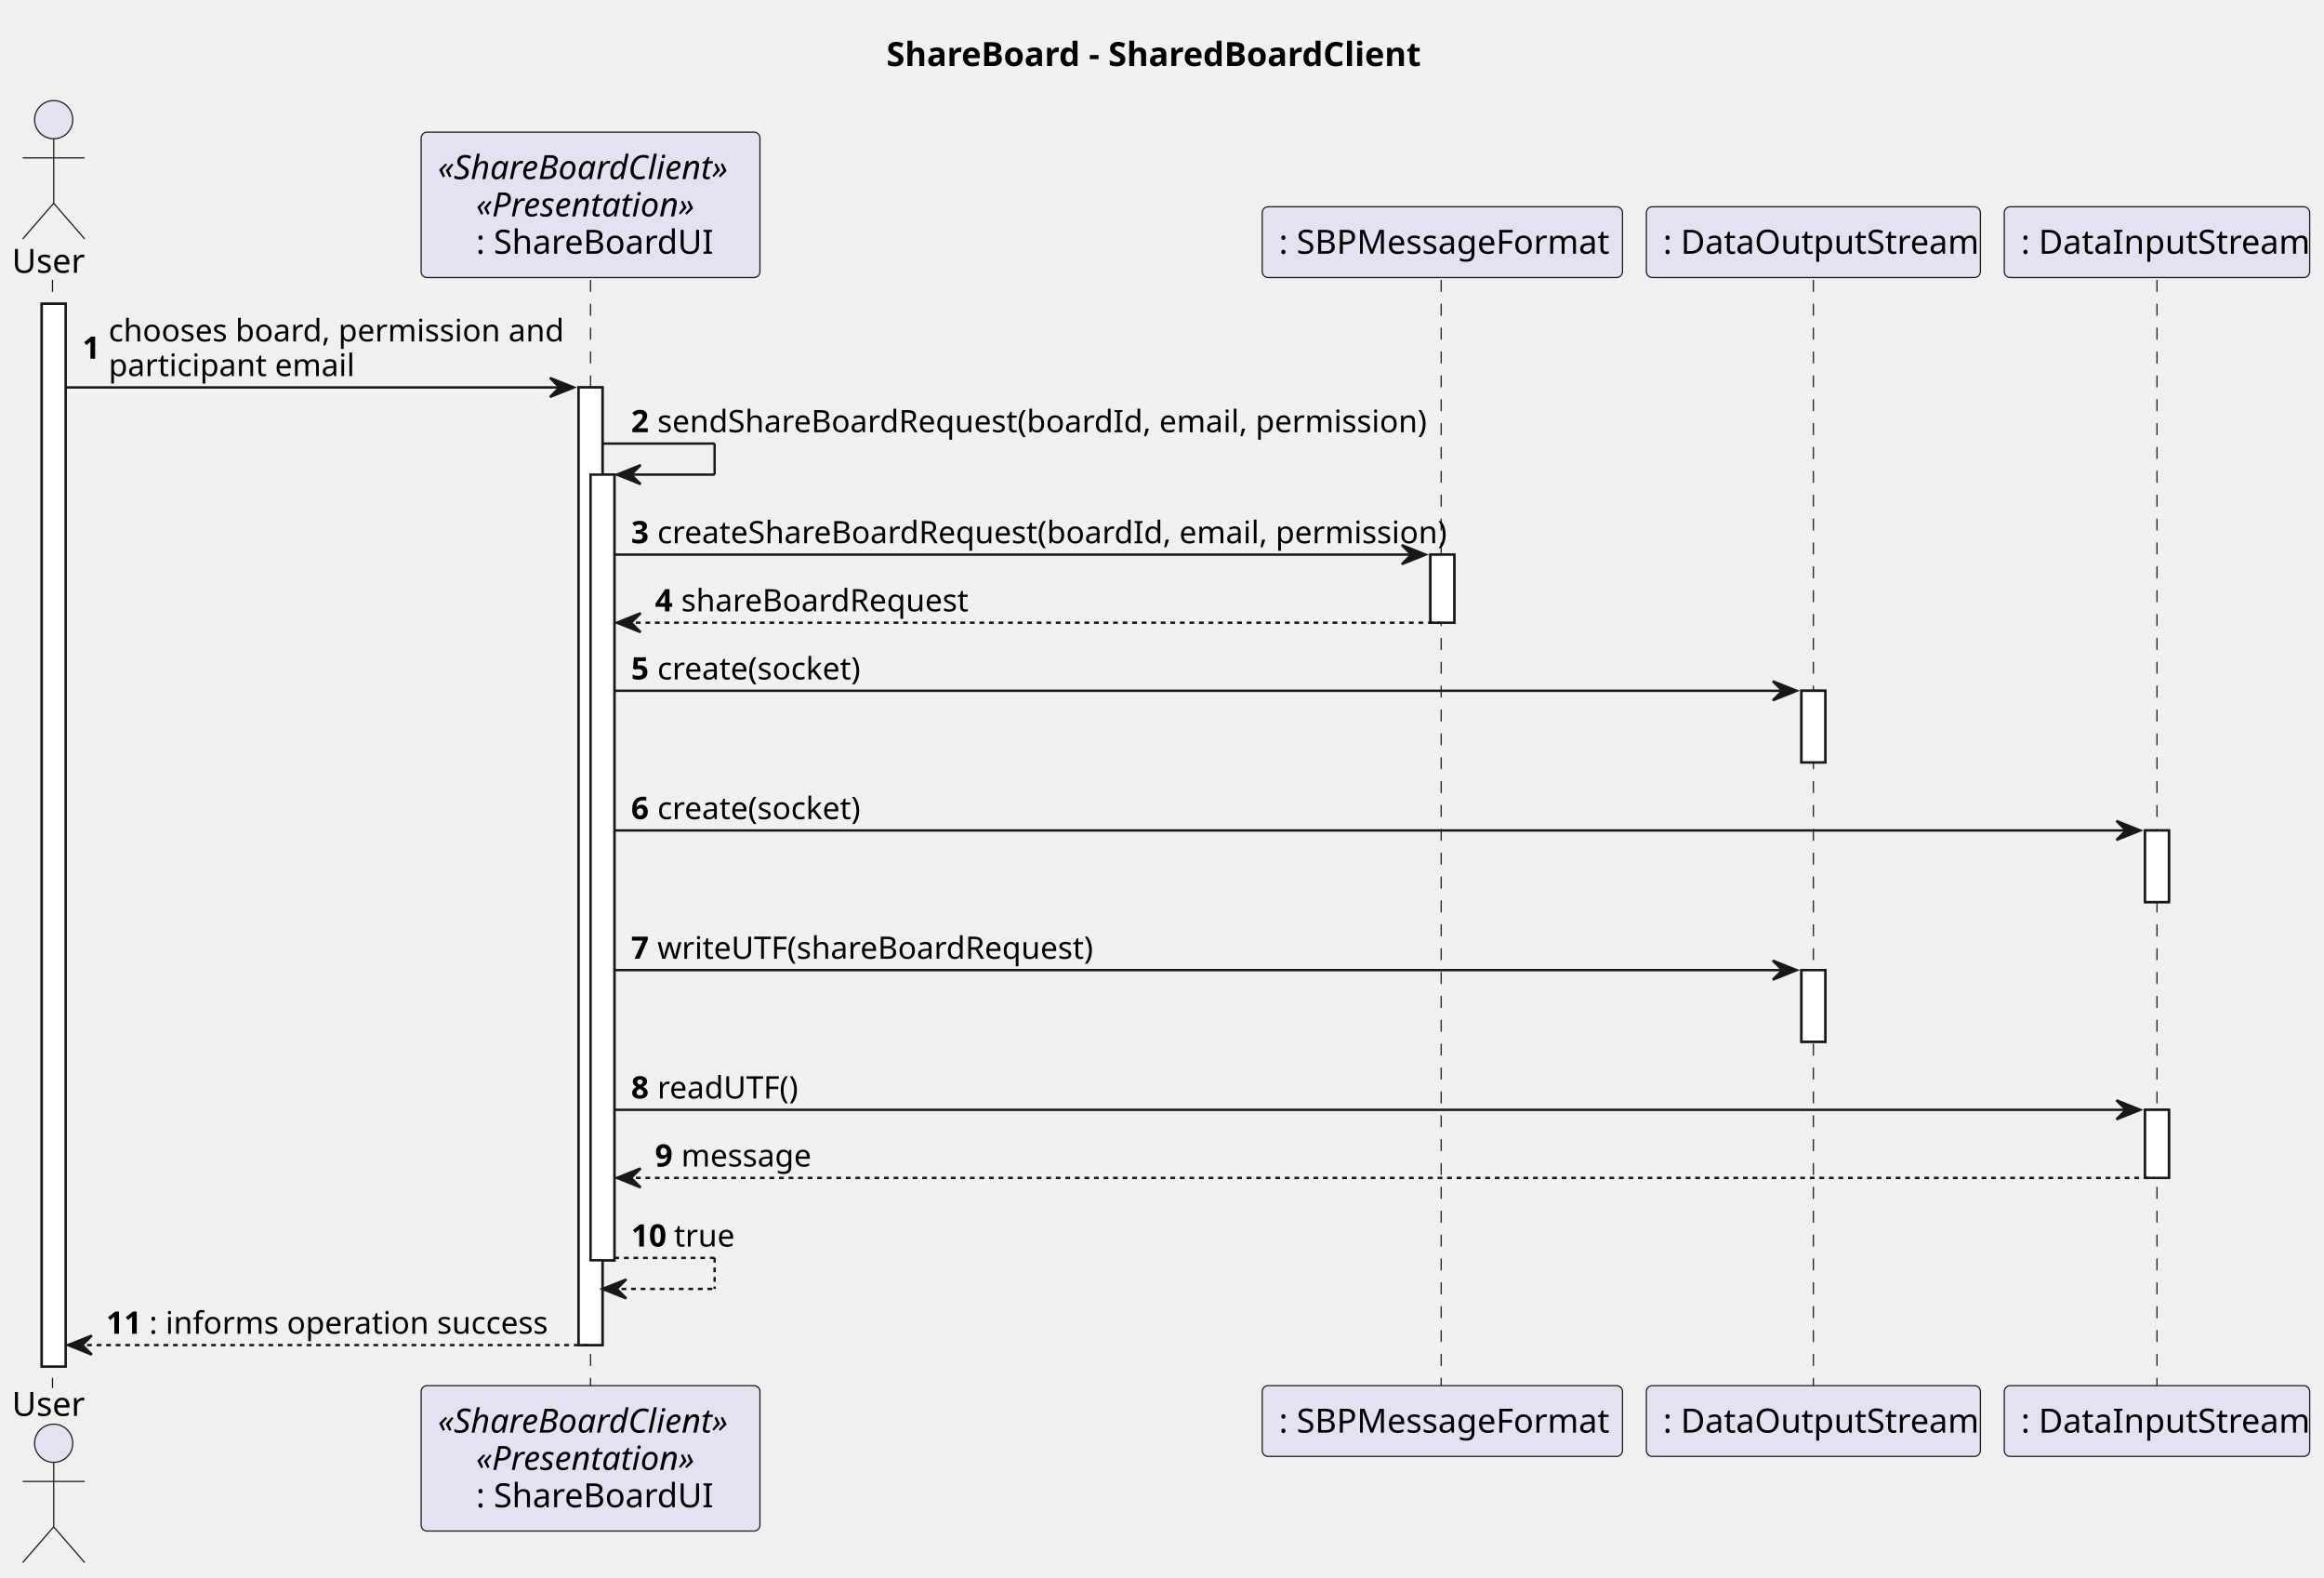
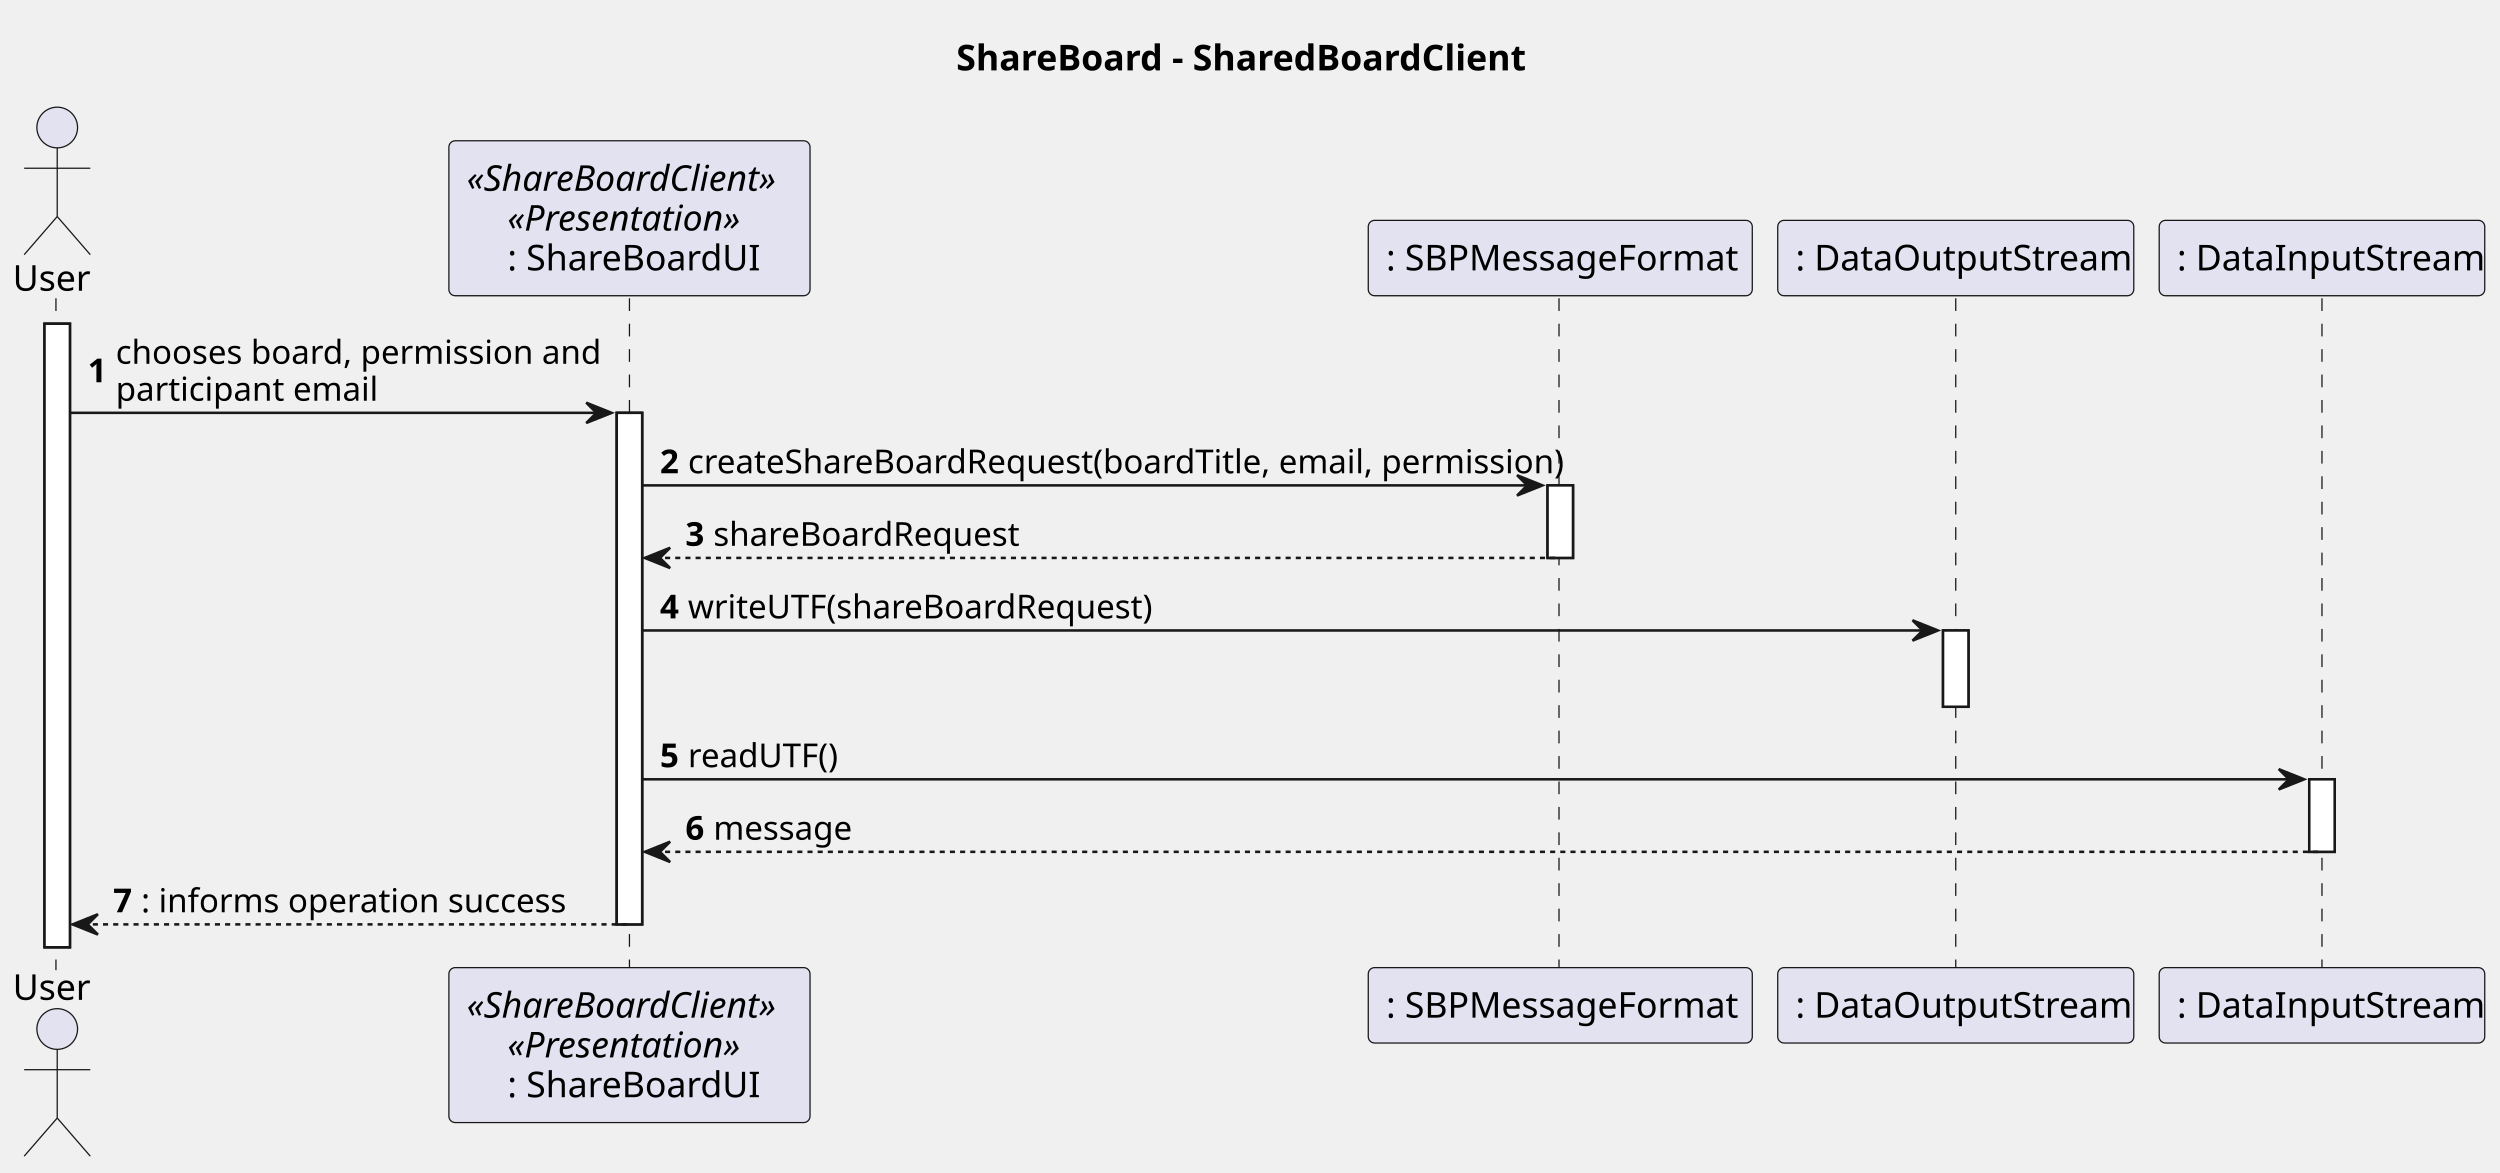
- <svg xmlns="http://www.w3.org/2000/svg" contentStyleType="text/css" height="661px" preserveAspectRatio="none" style="width:974px;height:661px;background:#FFFFFF;" version="1.1" viewBox="0 0 974 661" width="974px" zoomAndPan="magnify">
+ <svg xmlns="http://www.w3.org/2000/svg" contentStyleType="text/css" height="461px" preserveAspectRatio="none" style="width:983px;height:461px;background:#FFFFFF;" version="1.1" viewBox="0 0 983 461" width="983px" zoomAndPan="magnify">
  <defs />
  <g>
-     <text fill="#000000" font-family="sans-serif" font-size="14" font-weight="bold" lengthAdjust="spacing" textLength="229" x="371.5" y="27.674">ShareBoard - SharedBoardClient</text>
-     <rect fill="#FFFFFF" height="445.281" style="stroke:#181818;stroke-width:1.0;" width="10" x="17.5" y="127.281" />
-     <rect fill="#FFFFFF" height="401.234" style="stroke:#181818;stroke-width:1.0;" width="10" x="242.5" y="162.328" />
-     <rect fill="#FFFFFF" height="329.188" style="stroke:#181818;stroke-width:1.0;" width="10" x="247.5" y="198.852" />
-     <rect fill="#FFFFFF" height="28.523" style="stroke:#181818;stroke-width:1.0;" width="10" x="599.5" y="232.375" />
-     <rect fill="#FFFFFF" height="30" style="stroke:#181818;stroke-width:1.0;" width="10" x="755" y="289.422" />
-     <rect fill="#FFFFFF" height="30" style="stroke:#181818;stroke-width:1.0;" width="10" x="755" y="406.469" />
-     <rect fill="#FFFFFF" height="30" style="stroke:#181818;stroke-width:1.0;" width="10" x="899" y="347.945" />
-     <rect fill="#FFFFFF" height="28.523" style="stroke:#181818;stroke-width:1.0;" width="10" x="899" y="464.992" />
-     <line style="stroke:#181818;stroke-width:0.5;stroke-dasharray:5.0,5.0;" x1="22" x2="22" y1="117.281" y2="581.562" />
-     <line style="stroke:#181818;stroke-width:0.5;stroke-dasharray:5.0,5.0;" x1="247.5" x2="247.5" y1="117.281" y2="581.562" />
-     <line style="stroke:#181818;stroke-width:0.5;stroke-dasharray:5.0,5.0;" x1="604" x2="604" y1="117.281" y2="581.562" />
-     <line style="stroke:#181818;stroke-width:0.5;stroke-dasharray:5.0,5.0;" x1="760" x2="760" y1="117.281" y2="581.562" />
-     <line style="stroke:#181818;stroke-width:0.5;stroke-dasharray:5.0,5.0;" x1="904" x2="904" y1="117.281" y2="581.562" />
+     <text fill="#000000" font-family="sans-serif" font-size="14" font-weight="bold" lengthAdjust="spacing" textLength="229" x="376" y="27.674">ShareBoard - SharedBoardClient</text>
+     <rect fill="#FFFFFF" height="245.188" style="stroke:#181818;stroke-width:1.0;" width="10" x="17.5" y="127.281" />
+     <rect fill="#FFFFFF" height="201.141" style="stroke:#181818;stroke-width:1.0;" width="10" x="242.5" y="162.328" />
+     <rect fill="#FFFFFF" height="28.523" style="stroke:#181818;stroke-width:1.0;" width="10" x="608.5" y="190.852" />
+     <rect fill="#FFFFFF" height="30" style="stroke:#181818;stroke-width:1.0;" width="10" x="764" y="247.898" />
+     <rect fill="#FFFFFF" height="28.523" style="stroke:#181818;stroke-width:1.0;" width="10" x="908" y="306.422" />
+     <line style="stroke:#181818;stroke-width:0.5;stroke-dasharray:5.0,5.0;" x1="22" x2="22" y1="117.281" y2="381.469" />
+     <line style="stroke:#181818;stroke-width:0.5;stroke-dasharray:5.0,5.0;" x1="247.5" x2="247.5" y1="117.281" y2="381.469" />
+     <line style="stroke:#181818;stroke-width:0.5;stroke-dasharray:5.0,5.0;" x1="613" x2="613" y1="117.281" y2="381.469" />
+     <line style="stroke:#181818;stroke-width:0.5;stroke-dasharray:5.0,5.0;" x1="769" x2="769" y1="117.281" y2="381.469" />
+     <line style="stroke:#181818;stroke-width:0.5;stroke-dasharray:5.0,5.0;" x1="913" x2="913" y1="117.281" y2="381.469" />
    <text fill="#000000" font-family="sans-serif" font-size="14" lengthAdjust="spacing" textLength="29" x="5" y="114.314">User</text>
    <ellipse cx="22.5" cy="50.141" fill="#E2E2F0" rx="8" ry="8" style="stroke:#181818;stroke-width:0.5;" />
    <path d="M22.5,58.141 L22.5,85.141 M9.5,66.141 L35.5,66.141 M22.5,85.141 L9.5,100.141 M22.5,85.141 L35.5,100.141 " fill="none" style="stroke:#181818;stroke-width:0.5;" />
-     <text fill="#000000" font-family="sans-serif" font-size="14" lengthAdjust="spacing" textLength="29" x="5" y="593.236">User</text>
-     <ellipse cx="22.5" cy="604.703" fill="#E2E2F0" rx="8" ry="8" style="stroke:#181818;stroke-width:0.5;" />
-     <path d="M22.5,612.703 L22.5,639.703 M9.5,620.703 L35.5,620.703 M22.5,639.703 L9.5,654.703 M22.5,639.703 L35.5,654.703 " fill="none" style="stroke:#181818;stroke-width:0.5;" />
+     <text fill="#000000" font-family="sans-serif" font-size="14" lengthAdjust="spacing" textLength="29" x="5" y="393.143">User</text>
+     <ellipse cx="22.5" cy="404.609" fill="#E2E2F0" rx="8" ry="8" style="stroke:#181818;stroke-width:0.5;" />
+     <path d="M22.5,412.609 L22.5,439.609 M9.5,420.609 L35.5,420.609 M22.5,439.609 L9.5,454.609 M22.5,439.609 L35.5,454.609 " fill="none" style="stroke:#181818;stroke-width:0.5;" />
    <rect fill="#E2E2F0" height="60.922" rx="2.5" ry="2.5" style="stroke:#181818;stroke-width:0.5;" width="142" x="176.5" y="55.359" />
    <text fill="#000000" font-family="sans-serif" font-size="14" font-style="italic" lengthAdjust="spacing" textLength="128" x="183.5" y="75.033">«ShareBoardClient»</text>
    <text fill="#000000" font-family="sans-serif" font-size="14" font-style="italic" lengthAdjust="spacing" textLength="96" x="199.5" y="90.674">«Presentation»</text>
    <text fill="#000000" font-family="sans-serif" font-size="14" lengthAdjust="spacing" textLength="96" x="199.5" y="106.314">: ShareBoardUI</text>
-     <rect fill="#E2E2F0" height="60.922" rx="2.5" ry="2.5" style="stroke:#181818;stroke-width:0.5;" width="142" x="176.5" y="580.562" />
-     <text fill="#000000" font-family="sans-serif" font-size="14" font-style="italic" lengthAdjust="spacing" textLength="128" x="183.5" y="600.236">«ShareBoardClient»</text>
-     <text fill="#000000" font-family="sans-serif" font-size="14" font-style="italic" lengthAdjust="spacing" textLength="96" x="199.5" y="615.877">«Presentation»</text>
-     <text fill="#000000" font-family="sans-serif" font-size="14" lengthAdjust="spacing" textLength="96" x="199.5" y="631.518">: ShareBoardUI</text>
-     <rect fill="#E2E2F0" height="29.641" rx="2.5" ry="2.5" style="stroke:#181818;stroke-width:0.5;" width="151" x="529" y="86.641" />
-     <text fill="#000000" font-family="sans-serif" font-size="14" lengthAdjust="spacing" textLength="137" x="536" y="106.314">: SBPMessageFormat</text>
-     <rect fill="#E2E2F0" height="29.641" rx="2.5" ry="2.5" style="stroke:#181818;stroke-width:0.5;" width="151" x="529" y="580.562" />
-     <text fill="#000000" font-family="sans-serif" font-size="14" lengthAdjust="spacing" textLength="137" x="536" y="600.236">: SBPMessageFormat</text>
-     <rect fill="#E2E2F0" height="29.641" rx="2.5" ry="2.5" style="stroke:#181818;stroke-width:0.5;" width="140" x="690" y="86.641" />
-     <text fill="#000000" font-family="sans-serif" font-size="14" lengthAdjust="spacing" textLength="126" x="697" y="106.314">: DataOutputStream</text>
-     <rect fill="#E2E2F0" height="29.641" rx="2.5" ry="2.5" style="stroke:#181818;stroke-width:0.5;" width="140" x="690" y="580.562" />
-     <text fill="#000000" font-family="sans-serif" font-size="14" lengthAdjust="spacing" textLength="126" x="697" y="600.236">: DataOutputStream</text>
-     <rect fill="#E2E2F0" height="29.641" rx="2.5" ry="2.5" style="stroke:#181818;stroke-width:0.5;" width="128" x="840" y="86.641" />
-     <text fill="#000000" font-family="sans-serif" font-size="14" lengthAdjust="spacing" textLength="114" x="847" y="106.314">: DataInputStream</text>
-     <rect fill="#E2E2F0" height="29.641" rx="2.5" ry="2.5" style="stroke:#181818;stroke-width:0.5;" width="128" x="840" y="580.562" />
-     <text fill="#000000" font-family="sans-serif" font-size="14" lengthAdjust="spacing" textLength="114" x="847" y="600.236">: DataInputStream</text>
-     <rect fill="#FFFFFF" height="445.281" style="stroke:#181818;stroke-width:1.0;" width="10" x="17.5" y="127.281" />
-     <rect fill="#FFFFFF" height="401.234" style="stroke:#181818;stroke-width:1.0;" width="10" x="242.5" y="162.328" />
-     <rect fill="#FFFFFF" height="329.188" style="stroke:#181818;stroke-width:1.0;" width="10" x="247.5" y="198.852" />
-     <rect fill="#FFFFFF" height="28.523" style="stroke:#181818;stroke-width:1.0;" width="10" x="599.5" y="232.375" />
-     <rect fill="#FFFFFF" height="30" style="stroke:#181818;stroke-width:1.0;" width="10" x="755" y="289.422" />
-     <rect fill="#FFFFFF" height="30" style="stroke:#181818;stroke-width:1.0;" width="10" x="755" y="406.469" />
-     <rect fill="#FFFFFF" height="30" style="stroke:#181818;stroke-width:1.0;" width="10" x="899" y="347.945" />
-     <rect fill="#FFFFFF" height="28.523" style="stroke:#181818;stroke-width:1.0;" width="10" x="899" y="464.992" />
+     <rect fill="#E2E2F0" height="60.922" rx="2.5" ry="2.5" style="stroke:#181818;stroke-width:0.5;" width="142" x="176.5" y="380.469" />
+     <text fill="#000000" font-family="sans-serif" font-size="14" font-style="italic" lengthAdjust="spacing" textLength="128" x="183.5" y="400.143">«ShareBoardClient»</text>
+     <text fill="#000000" font-family="sans-serif" font-size="14" font-style="italic" lengthAdjust="spacing" textLength="96" x="199.5" y="415.783">«Presentation»</text>
+     <text fill="#000000" font-family="sans-serif" font-size="14" lengthAdjust="spacing" textLength="96" x="199.5" y="431.424">: ShareBoardUI</text>
+     <rect fill="#E2E2F0" height="29.641" rx="2.5" ry="2.5" style="stroke:#181818;stroke-width:0.5;" width="151" x="538" y="86.641" />
+     <text fill="#000000" font-family="sans-serif" font-size="14" lengthAdjust="spacing" textLength="137" x="545" y="106.314">: SBPMessageFormat</text>
+     <rect fill="#E2E2F0" height="29.641" rx="2.5" ry="2.5" style="stroke:#181818;stroke-width:0.5;" width="151" x="538" y="380.469" />
+     <text fill="#000000" font-family="sans-serif" font-size="14" lengthAdjust="spacing" textLength="137" x="545" y="400.143">: SBPMessageFormat</text>
+     <rect fill="#E2E2F0" height="29.641" rx="2.5" ry="2.5" style="stroke:#181818;stroke-width:0.5;" width="140" x="699" y="86.641" />
+     <text fill="#000000" font-family="sans-serif" font-size="14" lengthAdjust="spacing" textLength="126" x="706" y="106.314">: DataOutputStream</text>
+     <rect fill="#E2E2F0" height="29.641" rx="2.5" ry="2.5" style="stroke:#181818;stroke-width:0.5;" width="140" x="699" y="380.469" />
+     <text fill="#000000" font-family="sans-serif" font-size="14" lengthAdjust="spacing" textLength="126" x="706" y="400.143">: DataOutputStream</text>
+     <rect fill="#E2E2F0" height="29.641" rx="2.5" ry="2.5" style="stroke:#181818;stroke-width:0.5;" width="128" x="849" y="86.641" />
+     <text fill="#000000" font-family="sans-serif" font-size="14" lengthAdjust="spacing" textLength="114" x="856" y="106.314">: DataInputStream</text>
+     <rect fill="#E2E2F0" height="29.641" rx="2.5" ry="2.5" style="stroke:#181818;stroke-width:0.5;" width="128" x="849" y="380.469" />
+     <text fill="#000000" font-family="sans-serif" font-size="14" lengthAdjust="spacing" textLength="114" x="856" y="400.143">: DataInputStream</text>
+     <rect fill="#FFFFFF" height="245.188" style="stroke:#181818;stroke-width:1.0;" width="10" x="17.5" y="127.281" />
+     <rect fill="#FFFFFF" height="201.141" style="stroke:#181818;stroke-width:1.0;" width="10" x="242.5" y="162.328" />
+     <rect fill="#FFFFFF" height="28.523" style="stroke:#181818;stroke-width:1.0;" width="10" x="608.5" y="190.852" />
+     <rect fill="#FFFFFF" height="30" style="stroke:#181818;stroke-width:1.0;" width="10" x="764" y="247.898" />
+     <rect fill="#FFFFFF" height="28.523" style="stroke:#181818;stroke-width:1.0;" width="10" x="908" y="306.422" />
    <polygon fill="#181818" points="230.5,158.328,240.5,162.328,230.5,166.328,234.5,162.328" style="stroke:#181818;stroke-width:1.0;" />
    <line style="stroke:#181818;stroke-width:1.0;" x1="27.5" x2="236.5" y1="162.328" y2="162.328" />
    <text fill="#000000" font-family="sans-serif" font-size="13" font-weight="bold" lengthAdjust="spacing" textLength="7" x="34.5" y="150.311">1</text>
    <text fill="#000000" font-family="sans-serif" font-size="13" lengthAdjust="spacing" textLength="181" x="45.5" y="143.05">chooses board, permission and</text>
    <text fill="#000000" font-family="sans-serif" font-size="13" lengthAdjust="spacing" textLength="95" x="45.5" y="157.573">participant email</text>
-     <line style="stroke:#181818;stroke-width:1.0;" x1="252.5" x2="299.5" y1="185.852" y2="185.852" />
-     <line style="stroke:#181818;stroke-width:1.0;" x1="299.5" x2="299.5" y1="185.852" y2="198.852" />
-     <line style="stroke:#181818;stroke-width:1.0;" x1="258.5" x2="299.5" y1="198.852" y2="198.852" />
-     <polygon fill="#181818" points="268.5,194.852,258.5,198.852,268.5,202.852,264.5,198.852" style="stroke:#181818;stroke-width:1.0;" />
-     <text fill="#000000" font-family="sans-serif" font-size="13" font-weight="bold" lengthAdjust="spacing" textLength="7" x="264.5" y="181.097">2</text>
-     <text fill="#000000" font-family="sans-serif" font-size="13" lengthAdjust="spacing" textLength="304" x="275.5" y="181.097">sendShareBoardRequest(boardId, email, permission)</text>
-     <polygon fill="#181818" points="587.5,228.375,597.5,232.375,587.5,236.375,591.5,232.375" style="stroke:#181818;stroke-width:1.0;" />
-     <line style="stroke:#181818;stroke-width:1.0;" x1="257.5" x2="593.5" y1="232.375" y2="232.375" />
-     <text fill="#000000" font-family="sans-serif" font-size="13" font-weight="bold" lengthAdjust="spacing" textLength="7" x="264.5" y="227.62">3</text>
-     <text fill="#000000" font-family="sans-serif" font-size="13" lengthAdjust="spacing" textLength="312" x="275.5" y="227.62">createShareBoardRequest(boardId, email, permission)</text>
-     <polygon fill="#181818" points="268.5,256.898,258.5,260.898,268.5,264.898,264.5,260.898" style="stroke:#181818;stroke-width:1.0;" />
-     <line style="stroke:#181818;stroke-width:1.0;stroke-dasharray:2.0,2.0;" x1="262.5" x2="603.5" y1="260.898" y2="260.898" />
-     <text fill="#000000" font-family="sans-serif" font-size="13" font-weight="bold" lengthAdjust="spacing" textLength="7" x="274.5" y="256.144">4</text>
-     <text fill="#000000" font-family="sans-serif" font-size="13" lengthAdjust="spacing" textLength="114" x="285.5" y="256.144">shareBoardRequest</text>
-     <polygon fill="#181818" points="743,285.422,753,289.422,743,293.422,747,289.422" style="stroke:#181818;stroke-width:1.0;" />
-     <line style="stroke:#181818;stroke-width:1.0;" x1="257.5" x2="749" y1="289.422" y2="289.422" />
-     <text fill="#000000" font-family="sans-serif" font-size="13" font-weight="bold" lengthAdjust="spacing" textLength="7" x="264.5" y="284.667">5</text>
-     <text fill="#000000" font-family="sans-serif" font-size="13" lengthAdjust="spacing" textLength="83" x="275.5" y="284.667">create(socket)</text>
-     <polygon fill="#181818" points="887,343.945,897,347.945,887,351.945,891,347.945" style="stroke:#181818;stroke-width:1.0;" />
-     <line style="stroke:#181818;stroke-width:1.0;" x1="257.5" x2="893" y1="347.945" y2="347.945" />
-     <text fill="#000000" font-family="sans-serif" font-size="13" font-weight="bold" lengthAdjust="spacing" textLength="7" x="264.5" y="343.19">6</text>
-     <text fill="#000000" font-family="sans-serif" font-size="13" lengthAdjust="spacing" textLength="83" x="275.5" y="343.19">create(socket)</text>
-     <polygon fill="#181818" points="743,402.469,753,406.469,743,410.469,747,406.469" style="stroke:#181818;stroke-width:1.0;" />
-     <line style="stroke:#181818;stroke-width:1.0;" x1="257.5" x2="749" y1="406.469" y2="406.469" />
-     <text fill="#000000" font-family="sans-serif" font-size="13" font-weight="bold" lengthAdjust="spacing" textLength="7" x="264.5" y="401.714">7</text>
-     <text fill="#000000" font-family="sans-serif" font-size="13" lengthAdjust="spacing" textLength="173" x="275.5" y="401.714">writeUTF(shareBoardRequest)</text>
-     <polygon fill="#181818" points="887,460.992,897,464.992,887,468.992,891,464.992" style="stroke:#181818;stroke-width:1.0;" />
-     <line style="stroke:#181818;stroke-width:1.0;" x1="257.5" x2="893" y1="464.992" y2="464.992" />
-     <text fill="#000000" font-family="sans-serif" font-size="13" font-weight="bold" lengthAdjust="spacing" textLength="7" x="264.5" y="460.237">8</text>
-     <text fill="#000000" font-family="sans-serif" font-size="13" lengthAdjust="spacing" textLength="57" x="275.5" y="460.237">readUTF()</text>
-     <polygon fill="#181818" points="268.5,489.516,258.5,493.516,268.5,497.516,264.5,493.516" style="stroke:#181818;stroke-width:1.0;" />
-     <line style="stroke:#181818;stroke-width:1.0;stroke-dasharray:2.0,2.0;" x1="262.5" x2="903" y1="493.516" y2="493.516" />
-     <text fill="#000000" font-family="sans-serif" font-size="13" font-weight="bold" lengthAdjust="spacing" textLength="7" x="274.5" y="488.761">9</text>
-     <text fill="#000000" font-family="sans-serif" font-size="13" lengthAdjust="spacing" textLength="53" x="285.5" y="488.761">message</text>
-     <line style="stroke:#181818;stroke-width:1.0;stroke-dasharray:2.0,2.0;" x1="257.5" x2="299.5" y1="527.039" y2="527.039" />
-     <line style="stroke:#181818;stroke-width:1.0;stroke-dasharray:2.0,2.0;" x1="299.5" x2="299.5" y1="527.039" y2="540.039" />
-     <line style="stroke:#181818;stroke-width:1.0;stroke-dasharray:2.0,2.0;" x1="252.5" x2="299.5" y1="540.039" y2="540.039" />
-     <polygon fill="#181818" points="262.5,536.039,252.5,540.039,262.5,544.039,258.5,540.039" style="stroke:#181818;stroke-width:1.0;" />
-     <text fill="#000000" font-family="sans-serif" font-size="13" font-weight="bold" lengthAdjust="spacing" textLength="14" x="264.5" y="522.284">10</text>
-     <text fill="#000000" font-family="sans-serif" font-size="13" lengthAdjust="spacing" textLength="22" x="282.5" y="522.284">true</text>
-     <polygon fill="#181818" points="38.5,559.562,28.5,563.562,38.5,567.562,34.5,563.562" style="stroke:#181818;stroke-width:1.0;" />
-     <line style="stroke:#181818;stroke-width:1.0;stroke-dasharray:2.0,2.0;" x1="32.5" x2="246.5" y1="563.562" y2="563.562" />
-     <text fill="#000000" font-family="sans-serif" font-size="13" font-weight="bold" lengthAdjust="spacing" textLength="14" x="44.5" y="558.808">11</text>
-     <text fill="#000000" font-family="sans-serif" font-size="13" lengthAdjust="spacing" textLength="160" x="62.5" y="558.808">: informs operation success</text>
+     <polygon fill="#181818" points="596.5,186.852,606.5,190.852,596.5,194.852,600.5,190.852" style="stroke:#181818;stroke-width:1.0;" />
+     <line style="stroke:#181818;stroke-width:1.0;" x1="252.5" x2="602.5" y1="190.852" y2="190.852" />
+     <text fill="#000000" font-family="sans-serif" font-size="13" font-weight="bold" lengthAdjust="spacing" textLength="7" x="259.5" y="186.097">2</text>
+     <text fill="#000000" font-family="sans-serif" font-size="13" lengthAdjust="spacing" textLength="326" x="270.5" y="186.097">createShareBoardRequest(boardTitle, email, permission)</text>
+     <polygon fill="#181818" points="263.5,215.375,253.5,219.375,263.5,223.375,259.5,219.375" style="stroke:#181818;stroke-width:1.0;" />
+     <line style="stroke:#181818;stroke-width:1.0;stroke-dasharray:2.0,2.0;" x1="257.5" x2="612.5" y1="219.375" y2="219.375" />
+     <text fill="#000000" font-family="sans-serif" font-size="13" font-weight="bold" lengthAdjust="spacing" textLength="7" x="269.5" y="214.62">3</text>
+     <text fill="#000000" font-family="sans-serif" font-size="13" lengthAdjust="spacing" textLength="114" x="280.5" y="214.62">shareBoardRequest</text>
+     <polygon fill="#181818" points="752,243.898,762,247.898,752,251.898,756,247.898" style="stroke:#181818;stroke-width:1.0;" />
+     <line style="stroke:#181818;stroke-width:1.0;" x1="252.5" x2="758" y1="247.898" y2="247.898" />
+     <text fill="#000000" font-family="sans-serif" font-size="13" font-weight="bold" lengthAdjust="spacing" textLength="7" x="259.5" y="243.144">4</text>
+     <text fill="#000000" font-family="sans-serif" font-size="13" lengthAdjust="spacing" textLength="173" x="270.5" y="243.144">writeUTF(shareBoardRequest)</text>
+     <polygon fill="#181818" points="896,302.422,906,306.422,896,310.422,900,306.422" style="stroke:#181818;stroke-width:1.0;" />
+     <line style="stroke:#181818;stroke-width:1.0;" x1="252.5" x2="902" y1="306.422" y2="306.422" />
+     <text fill="#000000" font-family="sans-serif" font-size="13" font-weight="bold" lengthAdjust="spacing" textLength="7" x="259.5" y="301.667">5</text>
+     <text fill="#000000" font-family="sans-serif" font-size="13" lengthAdjust="spacing" textLength="57" x="270.5" y="301.667">readUTF()</text>
+     <polygon fill="#181818" points="263.5,330.945,253.5,334.945,263.5,338.945,259.5,334.945" style="stroke:#181818;stroke-width:1.0;" />
+     <line style="stroke:#181818;stroke-width:1.0;stroke-dasharray:2.0,2.0;" x1="257.5" x2="912" y1="334.945" y2="334.945" />
+     <text fill="#000000" font-family="sans-serif" font-size="13" font-weight="bold" lengthAdjust="spacing" textLength="7" x="269.5" y="330.19">6</text>
+     <text fill="#000000" font-family="sans-serif" font-size="13" lengthAdjust="spacing" textLength="53" x="280.5" y="330.19">message</text>
+     <polygon fill="#181818" points="38.5,359.469,28.5,363.469,38.5,367.469,34.5,363.469" style="stroke:#181818;stroke-width:1.0;" />
+     <line style="stroke:#181818;stroke-width:1.0;stroke-dasharray:2.0,2.0;" x1="32.5" x2="246.5" y1="363.469" y2="363.469" />
+     <text fill="#000000" font-family="sans-serif" font-size="13" font-weight="bold" lengthAdjust="spacing" textLength="7" x="44.5" y="358.714">7</text>
+     <text fill="#000000" font-family="sans-serif" font-size="13" lengthAdjust="spacing" textLength="160" x="55.5" y="358.714">: informs operation success</text>
  </g>
</svg>
